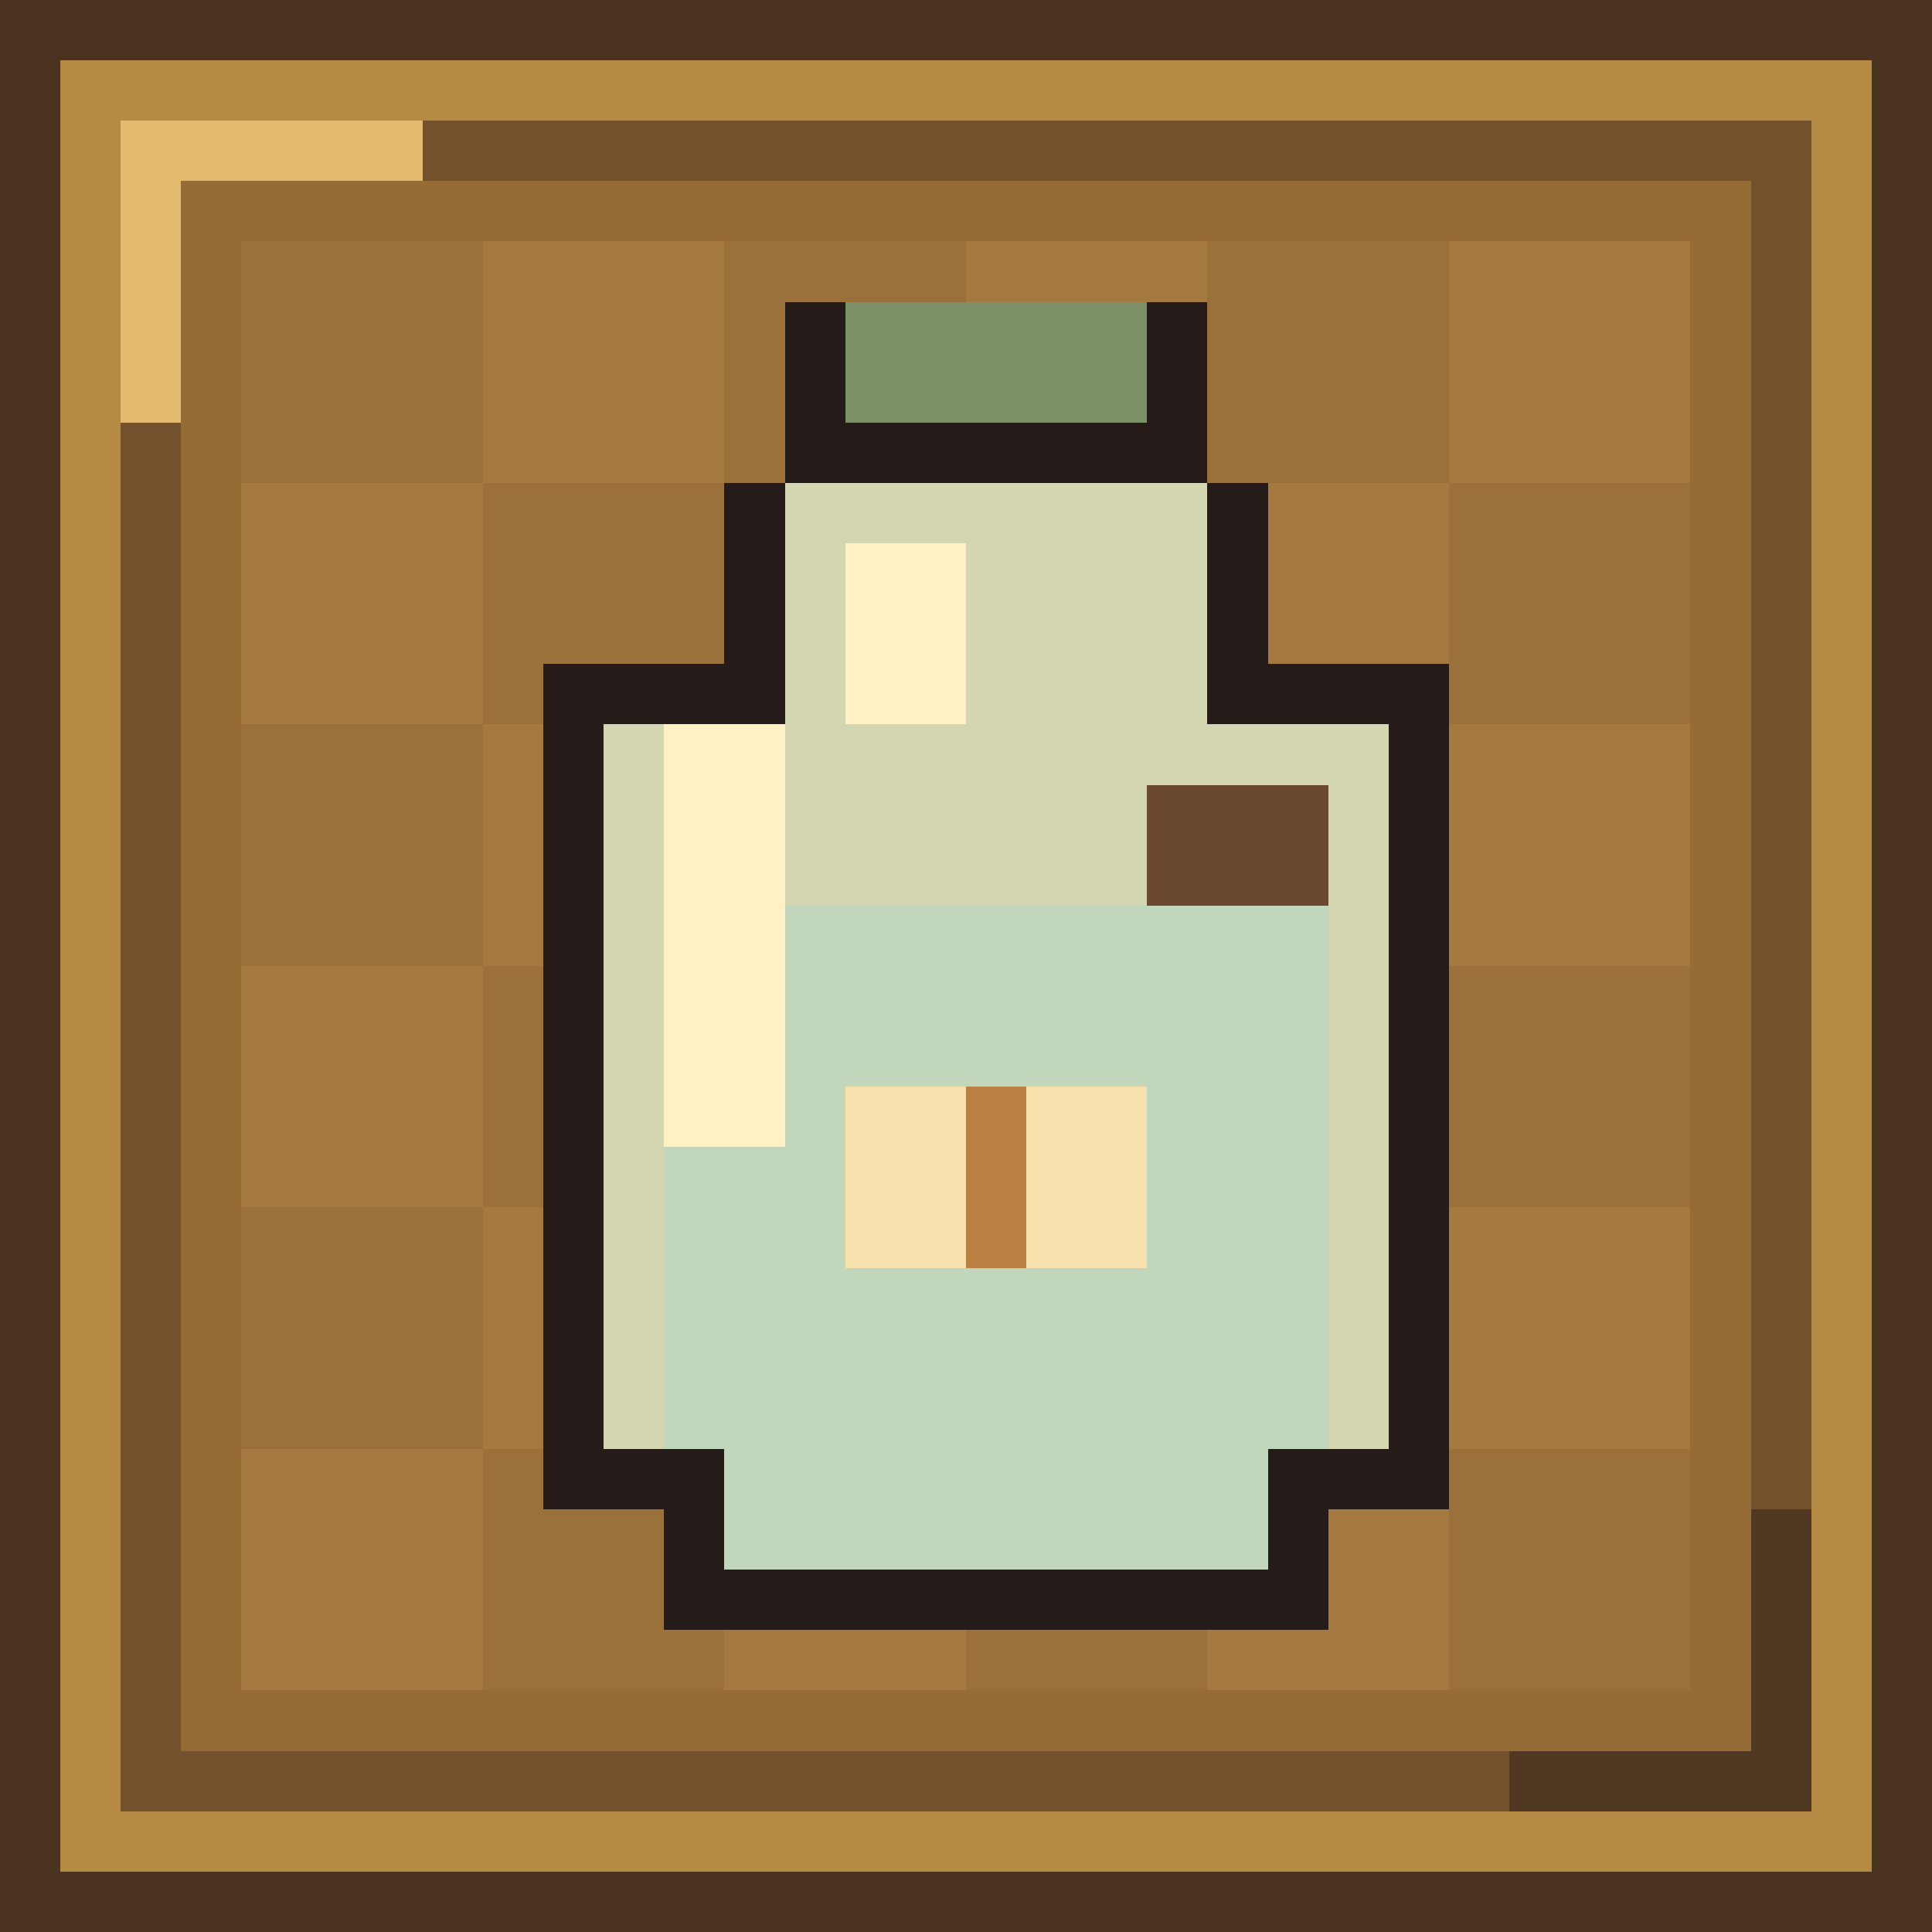
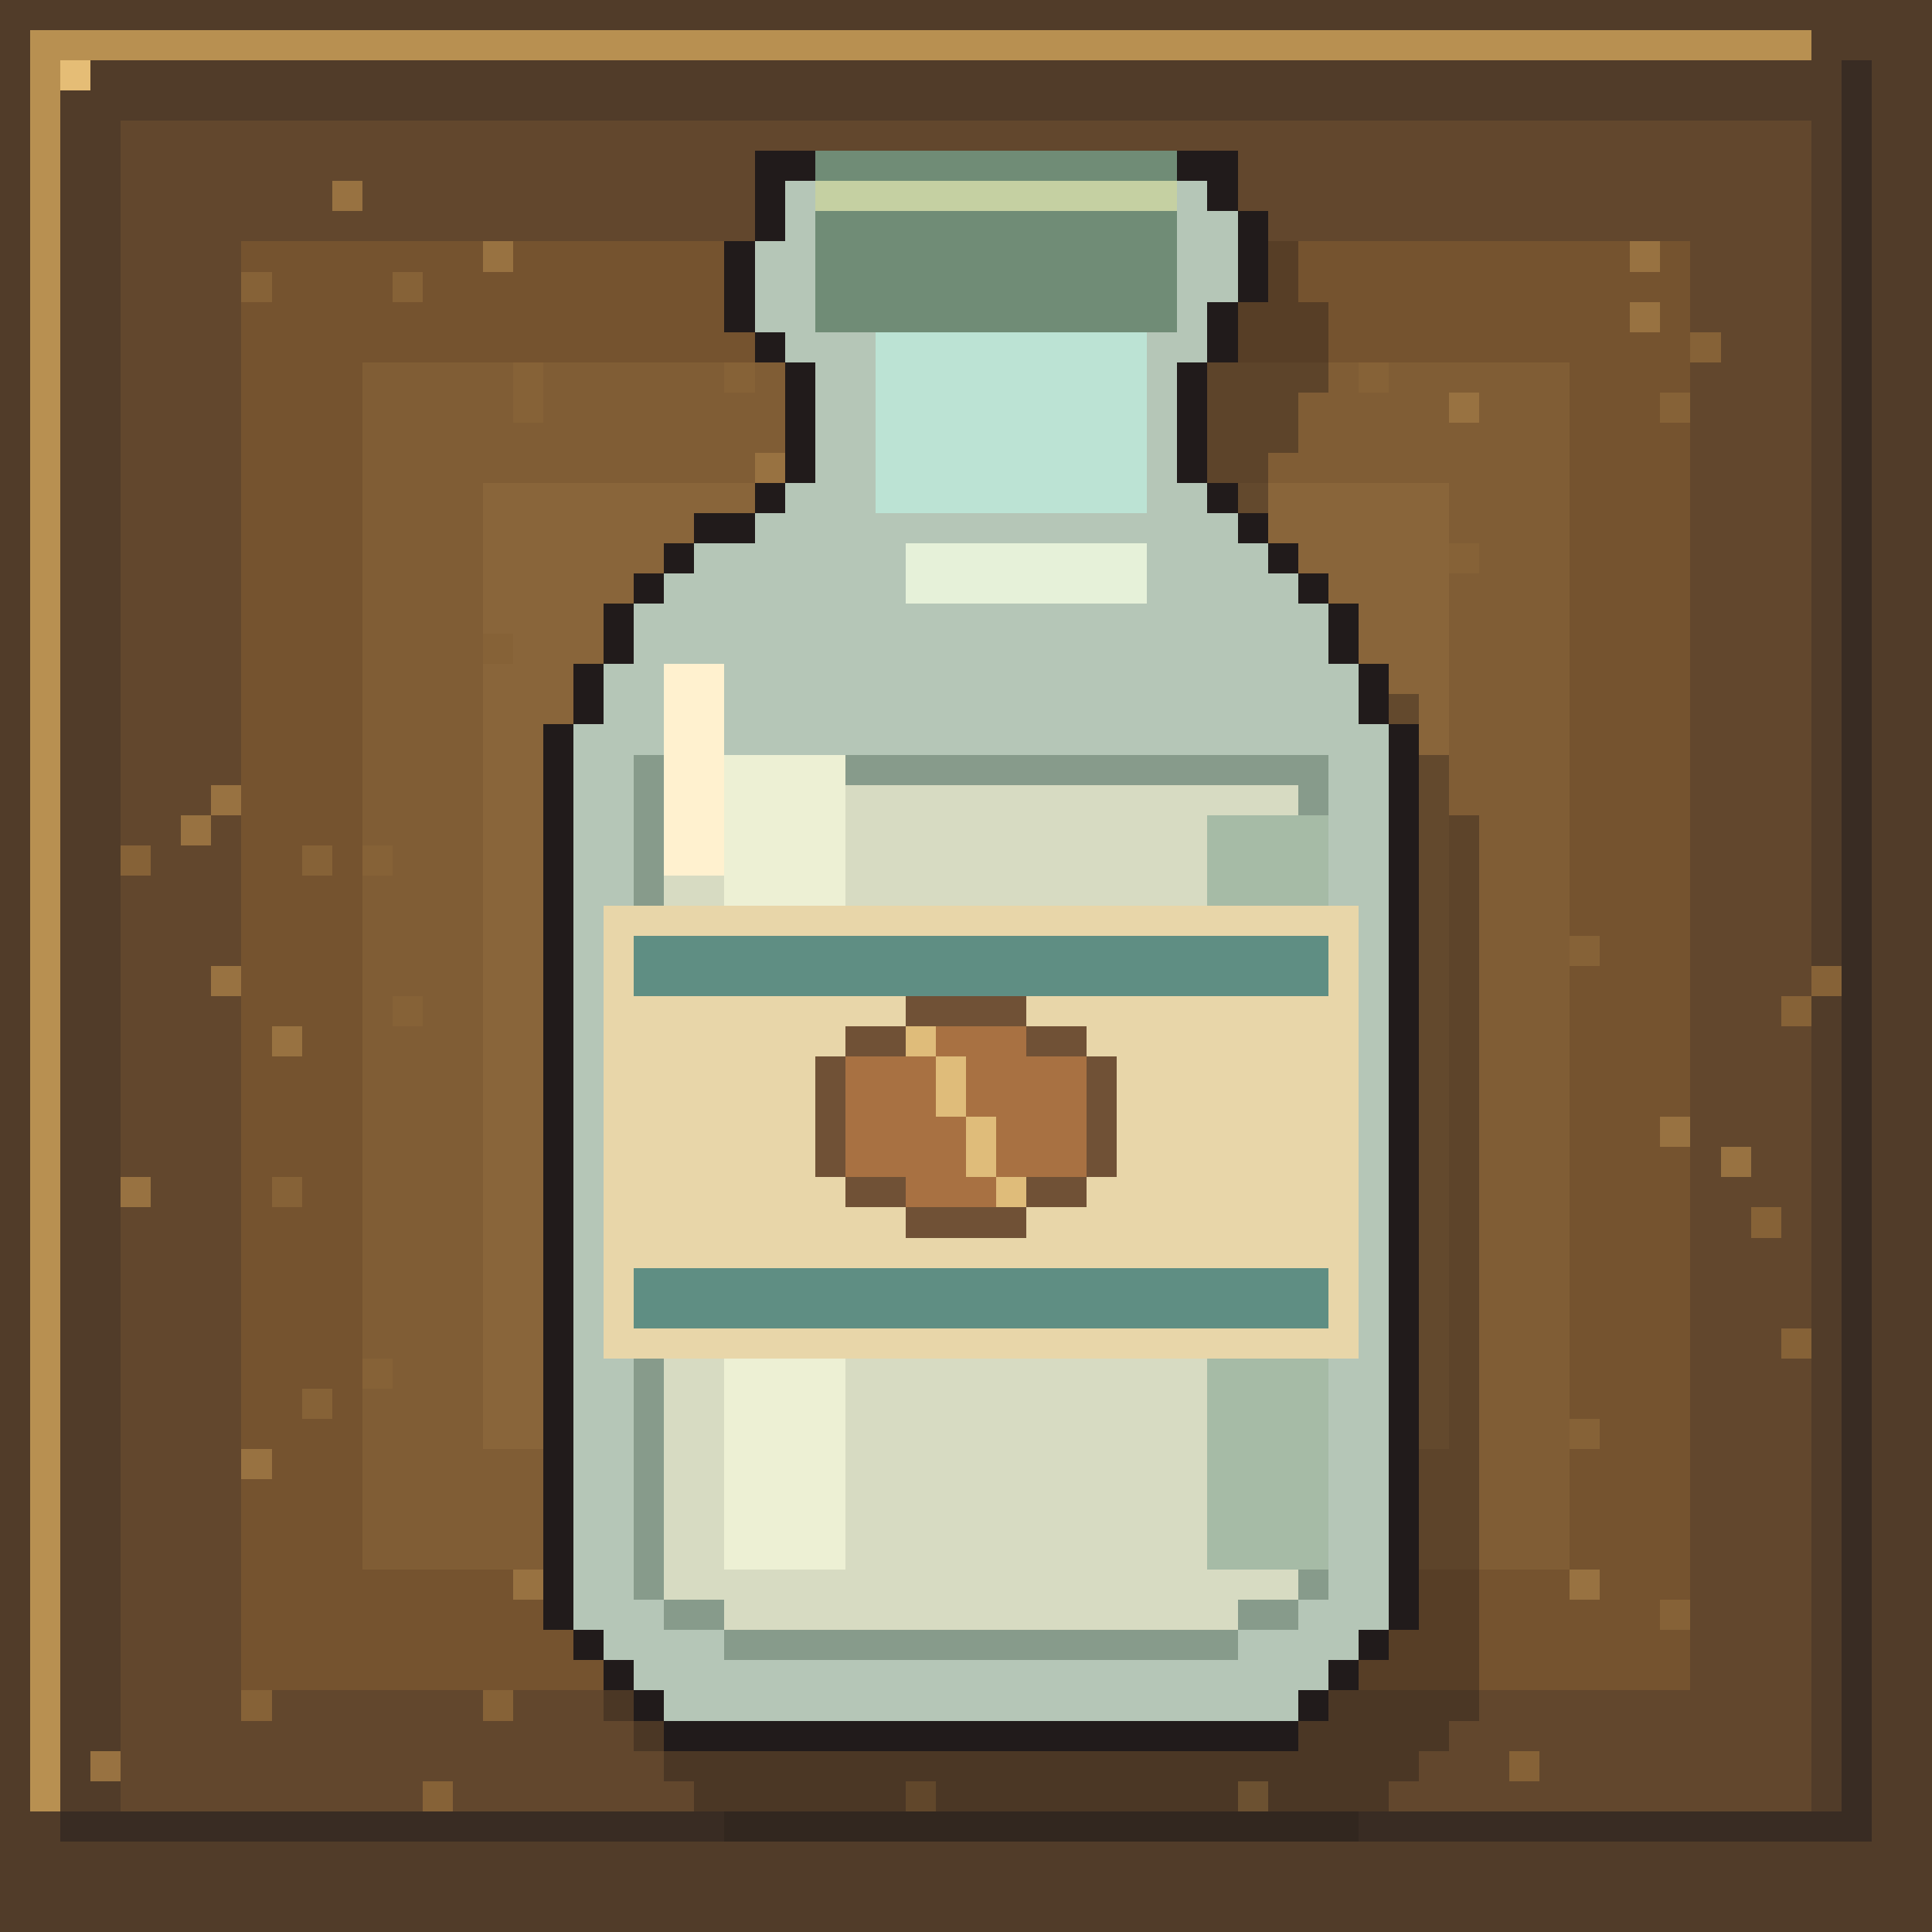
- <svg xmlns="http://www.w3.org/2000/svg" viewBox="0 0 32 32" width="32" height="32" shape-rendering="crispEdges">
-   <rect x="0" y="0" width="32" height="32" fill="#49321e" />
-   <rect x="1" y="1" width="30" height="30" fill="#b58a45" />
-   <rect x="2" y="2" width="28" height="28" fill="#73512c" />
-   <rect x="3" y="3" width="26" height="26" fill="#956b36" />
-   <rect x="4" y="4" width="24" height="24" fill="#a57a40" />
-   <rect x="4" y="4" width="4" height="4" fill="#9a713b" />
-   <rect x="12" y="4" width="4" height="4" fill="#9a713b" />
-   <rect x="20" y="4" width="4" height="4" fill="#9a713b" />
-   <rect x="8" y="8" width="4" height="4" fill="#9a713b" />
-   <rect x="16" y="8" width="4" height="4" fill="#9a713b" />
-   <rect x="24" y="8" width="4" height="4" fill="#9a713b" />
-   <rect x="4" y="12" width="4" height="4" fill="#9a713b" />
-   <rect x="12" y="12" width="4" height="4" fill="#9a713b" />
-   <rect x="20" y="12" width="4" height="4" fill="#9a713b" />
-   <rect x="8" y="16" width="4" height="4" fill="#9a713b" />
-   <rect x="16" y="16" width="4" height="4" fill="#9a713b" />
-   <rect x="24" y="16" width="4" height="4" fill="#9a713b" />
-   <rect x="4" y="20" width="4" height="4" fill="#9a713b" />
-   <rect x="12" y="20" width="4" height="4" fill="#9a713b" />
-   <rect x="20" y="20" width="4" height="4" fill="#9a713b" />
-   <rect x="8" y="24" width="4" height="4" fill="#9a713b" />
-   <rect x="16" y="24" width="4" height="4" fill="#9a713b" />
-   <rect x="24" y="24" width="4" height="4" fill="#9a713b" />
-   <rect x="2" y="2" width="5" height="1" fill="#e2ba70" />
-   <rect x="2" y="2" width="1" height="5" fill="#e2ba70" />
-   <rect x="25" y="29" width="5" height="1" fill="#513822" />
-   <rect x="29" y="25" width="1" height="5" fill="#513822" />
-   <rect x="13" y="5" width="7" height="3" fill="#251b18" />
-   <rect x="12" y="8" width="9" height="3" fill="#251b18" />
-   <rect x="9" y="11" width="15" height="14" fill="#251b18" />
-   <rect x="11" y="25" width="11" height="2" fill="#251b18" />
-   <rect x="14" y="5" width="5" height="2" fill="#7d9169" />
-   <rect x="13" y="8" width="7" height="4" fill="#d4d6b1" />
-   <rect x="10" y="12" width="13" height="12" fill="#d4d6b1" />
-   <rect x="11" y="15" width="11" height="9" fill="#c1d6ba" />
-   <rect x="12" y="24" width="9" height="2" fill="#c1d6ba" />
-   <rect x="11" y="12" width="2" height="7" fill="#fff0c5" />
-   <rect x="14" y="9" width="2" height="3" fill="#fff0c5" />
-   <rect x="19" y="13" width="3" height="2" fill="#6b4931" />
-   <rect x="14" y="18" width="5" height="3" fill="#f6e0ac" />
-   <rect x="16" y="18" width="1" height="3" fill="#b98142" />
+ <svg xmlns="http://www.w3.org/2000/svg" viewBox="0 0 64 64" width="64" height="64" shape-rendering="crispEdges">
+   <rect x="0" y="0" width="64" height="1" fill="#513c29" />
+   <rect x="0" y="1" width="1" height="59" fill="#513c29" />
+   <rect x="1" y="1" width="59" height="1" fill="#b89051" />
+   <rect x="60" y="1" width="4" height="1" fill="#513c29" />
+   <rect x="1" y="2" width="1" height="58" fill="#b89051" />
+   <rect x="2" y="2" width="1" height="1" fill="#e5bd76" />
+   <rect x="3" y="2" width="58" height="1" fill="#513c29" />
+   <rect x="61" y="2" width="1" height="58" fill="#392c23" />
+   <rect x="62" y="2" width="2" height="59" fill="#513c29" />
+   <rect x="2" y="3" width="59" height="1" fill="#513c29" />
+   <rect x="2" y="4" width="2" height="54" fill="#513c29" />
+   <rect x="4" y="4" width="56" height="1" fill="#62472d" />
+   <rect x="60" y="4" width="1" height="28" fill="#513c29" />
+   <rect x="4" y="5" width="21" height="1" fill="#62472d" />
+   <rect x="25" y="5" width="2" height="1" fill="#211b1b" />
+   <rect x="27" y="5" width="12" height="1" fill="#708c76" />
+   <rect x="39" y="5" width="2" height="1" fill="#211b1b" />
+   <rect x="41" y="5" width="19" height="2" fill="#62472d" />
+   <rect x="4" y="6" width="7" height="1" fill="#62472d" />
+   <rect x="11" y="6" width="1" height="1" fill="#987241" />
+   <rect x="12" y="6" width="13" height="1" fill="#62472d" />
+   <rect x="25" y="6" width="1" height="2" fill="#211b1b" />
+   <rect x="26" y="6" width="1" height="2" fill="#b5c6b7" />
+   <rect x="27" y="6" width="12" height="1" fill="#c5d0a2" />
+   <rect x="39" y="6" width="1" height="1" fill="#b5c6b7" />
+   <rect x="40" y="6" width="1" height="1" fill="#211b1b" />
+   <rect x="4" y="7" width="21" height="1" fill="#62472d" />
+   <rect x="27" y="7" width="12" height="4" fill="#708c76" />
+   <rect x="39" y="7" width="2" height="3" fill="#b5c6b7" />
+   <rect x="41" y="7" width="1" height="3" fill="#211b1b" />
+   <rect x="42" y="7" width="18" height="1" fill="#62472d" />
+   <rect x="4" y="8" width="4" height="18" fill="#62472d" />
+   <rect x="8" y="8" width="8" height="1" fill="#75532f" />
+   <rect x="16" y="8" width="1" height="1" fill="#987241" />
+   <rect x="17" y="8" width="7" height="1" fill="#75532f" />
+   <rect x="24" y="8" width="1" height="3" fill="#211b1b" />
+   <rect x="25" y="8" width="2" height="3" fill="#b5c6b7" />
+   <rect x="42" y="8" width="1" height="2" fill="#573e26" />
+   <rect x="43" y="8" width="11" height="1" fill="#75532f" />
+   <rect x="54" y="8" width="1" height="1" fill="#987241" />
+   <rect x="55" y="8" width="1" height="1" fill="#75532f" />
+   <rect x="56" y="8" width="4" height="3" fill="#62472d" />
+   <rect x="8" y="9" width="1" height="1" fill="#866237" />
+   <rect x="9" y="9" width="4" height="1" fill="#75532f" />
+   <rect x="13" y="9" width="1" height="1" fill="#866237" />
+   <rect x="14" y="9" width="10" height="1" fill="#75532f" />
+   <rect x="43" y="9" width="13" height="1" fill="#75532f" />
+   <rect x="8" y="10" width="16" height="1" fill="#75532f" />
+   <rect x="39" y="10" width="1" height="1" fill="#b5c6b7" />
+   <rect x="40" y="10" width="1" height="2" fill="#211b1b" />
+   <rect x="41" y="10" width="3" height="2" fill="#573e26" />
+   <rect x="44" y="10" width="10" height="1" fill="#75532f" />
+   <rect x="54" y="10" width="1" height="1" fill="#987241" />
+   <rect x="55" y="10" width="1" height="1" fill="#75532f" />
+   <rect x="8" y="11" width="17" height="1" fill="#75532f" />
+   <rect x="25" y="11" width="1" height="1" fill="#211b1b" />
+   <rect x="26" y="11" width="3" height="1" fill="#b5c6b7" />
+   <rect x="29" y="11" width="9" height="6" fill="#bce3d4" />
+   <rect x="38" y="11" width="2" height="1" fill="#b5c6b7" />
+   <rect x="44" y="11" width="12" height="1" fill="#75532f" />
+   <rect x="56" y="11" width="1" height="1" fill="#866237" />
+   <rect x="57" y="11" width="3" height="1" fill="#62472d" />
+   <rect x="8" y="12" width="4" height="16" fill="#75532f" />
+   <rect x="12" y="12" width="5" height="2" fill="#805d35" />
+   <rect x="17" y="12" width="1" height="2" fill="#866237" />
+   <rect x="18" y="12" width="6" height="1" fill="#805d35" />
+   <rect x="24" y="12" width="1" height="1" fill="#866237" />
+   <rect x="25" y="12" width="1" height="1" fill="#805d35" />
+   <rect x="26" y="12" width="1" height="4" fill="#211b1b" />
+   <rect x="27" y="12" width="2" height="4" fill="#b5c6b7" />
+   <rect x="38" y="12" width="1" height="4" fill="#b5c6b7" />
+   <rect x="39" y="12" width="1" height="4" fill="#211b1b" />
+   <rect x="40" y="12" width="4" height="1" fill="#5d442a" />
+   <rect x="44" y="12" width="1" height="1" fill="#805d35" />
+   <rect x="45" y="12" width="1" height="1" fill="#866237" />
+   <rect x="46" y="12" width="6" height="1" fill="#805d35" />
+   <rect x="52" y="12" width="4" height="1" fill="#75532f" />
+   <rect x="56" y="12" width="4" height="21" fill="#62472d" />
+   <rect x="18" y="13" width="8" height="1" fill="#805d35" />
+   <rect x="40" y="13" width="3" height="2" fill="#5d442a" />
+   <rect x="43" y="13" width="5" height="1" fill="#805d35" />
+   <rect x="48" y="13" width="1" height="1" fill="#987241" />
+   <rect x="49" y="13" width="3" height="1" fill="#805d35" />
+   <rect x="52" y="13" width="3" height="1" fill="#75532f" />
+   <rect x="55" y="13" width="1" height="1" fill="#866237" />
+   <rect x="12" y="14" width="14" height="1" fill="#805d35" />
+   <rect x="43" y="14" width="9" height="1" fill="#805d35" />
+   <rect x="52" y="14" width="4" height="17" fill="#75532f" />
+   <rect x="12" y="15" width="13" height="1" fill="#805d35" />
+   <rect x="25" y="15" width="1" height="1" fill="#987241" />
+   <rect x="40" y="15" width="2" height="1" fill="#5d442a" />
+   <rect x="42" y="15" width="10" height="1" fill="#805d35" />
+   <rect x="12" y="16" width="4" height="12" fill="#805d35" />
+   <rect x="16" y="16" width="9" height="1" fill="#89653a" />
+   <rect x="25" y="16" width="1" height="1" fill="#211b1b" />
+   <rect x="26" y="16" width="3" height="1" fill="#b5c6b7" />
+   <rect x="38" y="16" width="2" height="1" fill="#b5c6b7" />
+   <rect x="40" y="16" width="1" height="1" fill="#211b1b" />
+   <rect x="41" y="16" width="1" height="1" fill="#63492d" />
+   <rect x="42" y="16" width="6" height="2" fill="#89653a" />
+   <rect x="48" y="16" width="4" height="2" fill="#805d35" />
+   <rect x="16" y="17" width="7" height="1" fill="#89653a" />
+   <rect x="23" y="17" width="2" height="1" fill="#211b1b" />
+   <rect x="25" y="17" width="16" height="1" fill="#b5c6b7" />
+   <rect x="41" y="17" width="1" height="1" fill="#211b1b" />
+   <rect x="16" y="18" width="6" height="1" fill="#89653a" />
+   <rect x="22" y="18" width="1" height="1" fill="#211b1b" />
+   <rect x="23" y="18" width="7" height="1" fill="#b5c6b7" />
+   <rect x="30" y="18" width="8" height="2" fill="#e6f1d9" />
+   <rect x="38" y="18" width="4" height="1" fill="#b5c6b7" />
+   <rect x="42" y="18" width="1" height="1" fill="#211b1b" />
+   <rect x="43" y="18" width="5" height="1" fill="#89653a" />
+   <rect x="48" y="18" width="1" height="1" fill="#866237" />
+   <rect x="49" y="18" width="3" height="1" fill="#805d35" />
+   <rect x="16" y="19" width="5" height="1" fill="#89653a" />
+   <rect x="21" y="19" width="1" height="1" fill="#211b1b" />
+   <rect x="22" y="19" width="8" height="1" fill="#b5c6b7" />
+   <rect x="38" y="19" width="5" height="1" fill="#b5c6b7" />
+   <rect x="43" y="19" width="1" height="1" fill="#211b1b" />
+   <rect x="44" y="19" width="4" height="1" fill="#89653a" />
+   <rect x="48" y="19" width="4" height="8" fill="#805d35" />
+   <rect x="16" y="20" width="4" height="1" fill="#89653a" />
+   <rect x="20" y="20" width="1" height="2" fill="#211b1b" />
+   <rect x="21" y="20" width="23" height="2" fill="#b5c6b7" />
+   <rect x="44" y="20" width="1" height="2" fill="#211b1b" />
+   <rect x="45" y="20" width="3" height="2" fill="#89653a" />
+   <rect x="16" y="21" width="1" height="1" fill="#866237" />
+   <rect x="17" y="21" width="3" height="1" fill="#89653a" />
+   <rect x="16" y="22" width="3" height="2" fill="#89653a" />
+   <rect x="19" y="22" width="1" height="2" fill="#211b1b" />
+   <rect x="20" y="22" width="2" height="2" fill="#b5c6b7" />
+   <rect x="22" y="22" width="2" height="7" fill="#fff1cf" />
+   <rect x="24" y="22" width="21" height="2" fill="#b5c6b7" />
+   <rect x="45" y="22" width="1" height="2" fill="#211b1b" />
+   <rect x="46" y="22" width="2" height="1" fill="#89653a" />
+   <rect x="46" y="23" width="1" height="1" fill="#63492d" />
+   <rect x="47" y="23" width="1" height="2" fill="#89653a" />
+   <rect x="16" y="24" width="2" height="24" fill="#89653a" />
+   <rect x="18" y="24" width="1" height="30" fill="#211b1b" />
+   <rect x="19" y="24" width="3" height="1" fill="#b5c6b7" />
+   <rect x="24" y="24" width="22" height="1" fill="#b5c6b7" />
+   <rect x="46" y="24" width="1" height="30" fill="#211b1b" />
+   <rect x="19" y="25" width="2" height="5" fill="#b5c6b7" />
+   <rect x="21" y="25" width="1" height="5" fill="#879b8b" />
+   <rect x="24" y="25" width="4" height="5" fill="#edf0d4" />
+   <rect x="28" y="25" width="16" height="1" fill="#879b8b" />
+   <rect x="44" y="25" width="2" height="5" fill="#b5c6b7" />
+   <rect x="47" y="25" width="1" height="23" fill="#63492d" />
+   <rect x="4" y="26" width="3" height="1" fill="#62472d" />
+   <rect x="7" y="26" width="1" height="1" fill="#987241" />
+   <rect x="28" y="26" width="15" height="1" fill="#d7dbc2" />
+   <rect x="43" y="26" width="1" height="1" fill="#879b8b" />
+   <rect x="4" y="27" width="2" height="1" fill="#62472d" />
+   <rect x="6" y="27" width="1" height="1" fill="#987241" />
+   <rect x="7" y="27" width="1" height="1" fill="#62472d" />
+   <rect x="28" y="27" width="12" height="3" fill="#d7dbc2" />
+   <rect x="40" y="27" width="4" height="3" fill="#a6bba6" />
+   <rect x="48" y="27" width="1" height="21" fill="#5d442a" />
+   <rect x="49" y="27" width="3" height="25" fill="#805d35" />
+   <rect x="4" y="28" width="1" height="1" fill="#866237" />
+   <rect x="5" y="28" width="3" height="1" fill="#62472d" />
+   <rect x="8" y="28" width="2" height="1" fill="#75532f" />
+   <rect x="10" y="28" width="1" height="1" fill="#866237" />
+   <rect x="11" y="28" width="1" height="1" fill="#75532f" />
+   <rect x="12" y="28" width="1" height="1" fill="#866237" />
+   <rect x="13" y="28" width="3" height="1" fill="#805d35" />
+   <rect x="4" y="29" width="4" height="3" fill="#62472d" />
+   <rect x="8" y="29" width="4" height="5" fill="#75532f" />
+   <rect x="12" y="29" width="4" height="4" fill="#805d35" />
+   <rect x="22" y="29" width="2" height="1" fill="#d7dbc2" />
+   <rect x="19" y="30" width="1" height="15" fill="#b5c6b7" />
+   <rect x="20" y="30" width="25" height="1" fill="#e8d6a9" />
+   <rect x="45" y="30" width="1" height="15" fill="#b5c6b7" />
+   <rect x="20" y="31" width="1" height="2" fill="#e8d6a9" />
+   <rect x="21" y="31" width="23" height="2" fill="#5f8e83" />
+   <rect x="44" y="31" width="1" height="2" fill="#e8d6a9" />
+   <rect x="52" y="31" width="1" height="1" fill="#866237" />
+   <rect x="53" y="31" width="3" height="1" fill="#75532f" />
+   <rect x="4" y="32" width="3" height="1" fill="#62472d" />
+   <rect x="7" y="32" width="1" height="1" fill="#987241" />
+   <rect x="52" y="32" width="4" height="5" fill="#75532f" />
+   <rect x="60" y="32" width="1" height="1" fill="#866237" />
+   <rect x="4" y="33" width="4" height="6" fill="#62472d" />
+   <rect x="12" y="33" width="1" height="1" fill="#805d35" />
+   <rect x="13" y="33" width="1" height="1" fill="#866237" />
+   <rect x="14" y="33" width="2" height="1" fill="#805d35" />
+   <rect x="20" y="33" width="10" height="1" fill="#e8d6a9" />
+   <rect x="30" y="33" width="4" height="1" fill="#705136" />
+   <rect x="34" y="33" width="11" height="1" fill="#e8d6a9" />
+   <rect x="56" y="33" width="3" height="1" fill="#62472d" />
+   <rect x="59" y="33" width="1" height="1" fill="#866237" />
+   <rect x="60" y="33" width="1" height="27" fill="#513c29" />
+   <rect x="8" y="34" width="1" height="1" fill="#75532f" />
+   <rect x="9" y="34" width="1" height="1" fill="#987241" />
+   <rect x="10" y="34" width="2" height="1" fill="#75532f" />
+   <rect x="12" y="34" width="4" height="11" fill="#805d35" />
+   <rect x="20" y="34" width="8" height="1" fill="#e8d6a9" />
+   <rect x="28" y="34" width="2" height="1" fill="#705136" />
+   <rect x="30" y="34" width="1" height="1" fill="#dfbc7a" />
+   <rect x="31" y="34" width="3" height="1" fill="#a87142" />
+   <rect x="34" y="34" width="2" height="1" fill="#705136" />
+   <rect x="36" y="34" width="9" height="1" fill="#e8d6a9" />
+   <rect x="56" y="34" width="4" height="4" fill="#62472d" />
+   <rect x="8" y="35" width="4" height="4" fill="#75532f" />
+   <rect x="20" y="35" width="7" height="4" fill="#e8d6a9" />
+   <rect x="27" y="35" width="1" height="4" fill="#705136" />
+   <rect x="28" y="35" width="3" height="2" fill="#a87142" />
+   <rect x="31" y="35" width="1" height="2" fill="#dfbc7a" />
+   <rect x="32" y="35" width="4" height="2" fill="#a87142" />
+   <rect x="36" y="35" width="1" height="4" fill="#705136" />
+   <rect x="37" y="35" width="8" height="4" fill="#e8d6a9" />
+   <rect x="28" y="37" width="4" height="2" fill="#a87142" />
+   <rect x="32" y="37" width="1" height="2" fill="#dfbc7a" />
+   <rect x="33" y="37" width="3" height="2" fill="#a87142" />
+   <rect x="52" y="37" width="3" height="1" fill="#75532f" />
+   <rect x="55" y="37" width="1" height="1" fill="#987241" />
+   <rect x="52" y="38" width="4" height="9" fill="#75532f" />
+   <rect x="56" y="38" width="1" height="1" fill="#62472d" />
+   <rect x="57" y="38" width="1" height="1" fill="#987241" />
+   <rect x="58" y="38" width="2" height="1" fill="#62472d" />
+   <rect x="4" y="39" width="1" height="1" fill="#987241" />
+   <rect x="5" y="39" width="3" height="1" fill="#62472d" />
+   <rect x="8" y="39" width="1" height="1" fill="#75532f" />
+   <rect x="9" y="39" width="1" height="1" fill="#866237" />
+   <rect x="10" y="39" width="2" height="1" fill="#75532f" />
+   <rect x="20" y="39" width="8" height="1" fill="#e8d6a9" />
+   <rect x="28" y="39" width="2" height="1" fill="#705136" />
+   <rect x="30" y="39" width="3" height="1" fill="#a87142" />
+   <rect x="33" y="39" width="1" height="1" fill="#dfbc7a" />
+   <rect x="34" y="39" width="2" height="1" fill="#705136" />
+   <rect x="36" y="39" width="9" height="1" fill="#e8d6a9" />
+   <rect x="56" y="39" width="4" height="1" fill="#62472d" />
+   <rect x="4" y="40" width="4" height="17" fill="#62472d" />
+   <rect x="8" y="40" width="4" height="6" fill="#75532f" />
+   <rect x="20" y="40" width="10" height="1" fill="#e8d6a9" />
+   <rect x="30" y="40" width="4" height="1" fill="#705136" />
+   <rect x="34" y="40" width="11" height="1" fill="#e8d6a9" />
+   <rect x="56" y="40" width="2" height="1" fill="#62472d" />
+   <rect x="58" y="40" width="1" height="1" fill="#866237" />
+   <rect x="59" y="40" width="1" height="1" fill="#62472d" />
+   <rect x="20" y="41" width="25" height="1" fill="#e8d6a9" />
+   <rect x="56" y="41" width="4" height="3" fill="#62472d" />
+   <rect x="20" y="42" width="1" height="2" fill="#e8d6a9" />
+   <rect x="21" y="42" width="23" height="2" fill="#5f8e83" />
+   <rect x="44" y="42" width="1" height="2" fill="#e8d6a9" />
+   <rect x="20" y="44" width="25" height="1" fill="#e8d6a9" />
+   <rect x="56" y="44" width="3" height="1" fill="#62472d" />
+   <rect x="59" y="44" width="1" height="1" fill="#866237" />
+   <rect x="12" y="45" width="1" height="1" fill="#866237" />
+   <rect x="13" y="45" width="3" height="1" fill="#805d35" />
+   <rect x="19" y="45" width="2" height="8" fill="#b5c6b7" />
+   <rect x="21" y="45" width="1" height="8" fill="#879b8b" />
+   <rect x="22" y="45" width="2" height="7" fill="#d7dbc2" />
+   <rect x="24" y="45" width="4" height="7" fill="#edf0d4" />
+   <rect x="28" y="45" width="12" height="7" fill="#d7dbc2" />
+   <rect x="40" y="45" width="4" height="7" fill="#a6bba6" />
+   <rect x="44" y="45" width="2" height="8" fill="#b5c6b7" />
+   <rect x="56" y="45" width="4" height="11" fill="#62472d" />
+   <rect x="8" y="46" width="2" height="1" fill="#75532f" />
+   <rect x="10" y="46" width="1" height="1" fill="#866237" />
+   <rect x="11" y="46" width="1" height="1" fill="#75532f" />
+   <rect x="12" y="46" width="4" height="2" fill="#805d35" />
+   <rect x="8" y="47" width="4" height="1" fill="#75532f" />
+   <rect x="52" y="47" width="1" height="1" fill="#866237" />
+   <rect x="53" y="47" width="3" height="1" fill="#75532f" />
+   <rect x="8" y="48" width="1" height="1" fill="#987241" />
+   <rect x="9" y="48" width="3" height="1" fill="#75532f" />
+   <rect x="12" y="48" width="6" height="4" fill="#805d35" />
+   <rect x="47" y="48" width="2" height="4" fill="#5d442a" />
+   <rect x="52" y="48" width="4" height="4" fill="#75532f" />
+   <rect x="8" y="49" width="4" height="3" fill="#75532f" />
+   <rect x="8" y="52" width="9" height="1" fill="#75532f" />
+   <rect x="17" y="52" width="1" height="1" fill="#987241" />
+   <rect x="22" y="52" width="21" height="1" fill="#d7dbc2" />
+   <rect x="43" y="52" width="1" height="1" fill="#879b8b" />
+   <rect x="47" y="52" width="2" height="2" fill="#573e26" />
+   <rect x="49" y="52" width="3" height="1" fill="#75532f" />
+   <rect x="52" y="52" width="1" height="1" fill="#987241" />
+   <rect x="53" y="52" width="3" height="1" fill="#75532f" />
+   <rect x="8" y="53" width="10" height="1" fill="#75532f" />
+   <rect x="19" y="53" width="3" height="1" fill="#b5c6b7" />
+   <rect x="22" y="53" width="2" height="1" fill="#879b8b" />
+   <rect x="24" y="53" width="17" height="1" fill="#d7dbc2" />
+   <rect x="41" y="53" width="2" height="1" fill="#879b8b" />
+   <rect x="43" y="53" width="3" height="1" fill="#b5c6b7" />
+   <rect x="49" y="53" width="6" height="1" fill="#75532f" />
+   <rect x="55" y="53" width="1" height="1" fill="#866237" />
+   <rect x="8" y="54" width="11" height="1" fill="#75532f" />
+   <rect x="19" y="54" width="1" height="1" fill="#211b1b" />
+   <rect x="20" y="54" width="4" height="1" fill="#b5c6b7" />
+   <rect x="24" y="54" width="17" height="1" fill="#879b8b" />
+   <rect x="41" y="54" width="4" height="1" fill="#b5c6b7" />
+   <rect x="45" y="54" width="1" height="1" fill="#211b1b" />
+   <rect x="46" y="54" width="3" height="1" fill="#573e26" />
+   <rect x="49" y="54" width="7" height="2" fill="#75532f" />
+   <rect x="8" y="55" width="12" height="1" fill="#75532f" />
+   <rect x="20" y="55" width="1" height="1" fill="#211b1b" />
+   <rect x="21" y="55" width="23" height="1" fill="#b5c6b7" />
+   <rect x="44" y="55" width="1" height="1" fill="#211b1b" />
+   <rect x="45" y="55" width="4" height="1" fill="#573e26" />
+   <rect x="8" y="56" width="1" height="1" fill="#866237" />
+   <rect x="9" y="56" width="7" height="1" fill="#62472d" />
+   <rect x="16" y="56" width="1" height="1" fill="#866237" />
+   <rect x="17" y="56" width="3" height="1" fill="#62472d" />
+   <rect x="20" y="56" width="1" height="1" fill="#4b3725" />
+   <rect x="21" y="56" width="1" height="1" fill="#211b1b" />
+   <rect x="22" y="56" width="21" height="1" fill="#b5c6b7" />
+   <rect x="43" y="56" width="1" height="1" fill="#211b1b" />
+   <rect x="44" y="56" width="5" height="1" fill="#4b3725" />
+   <rect x="49" y="56" width="11" height="1" fill="#62472d" />
+   <rect x="4" y="57" width="17" height="1" fill="#62472d" />
+   <rect x="21" y="57" width="1" height="1" fill="#4b3725" />
+   <rect x="22" y="57" width="21" height="1" fill="#211b1b" />
+   <rect x="43" y="57" width="5" height="1" fill="#4b3725" />
+   <rect x="48" y="57" width="12" height="1" fill="#62472d" />
+   <rect x="2" y="58" width="1" height="1" fill="#513c29" />
+   <rect x="3" y="58" width="1" height="1" fill="#987241" />
+   <rect x="4" y="58" width="18" height="1" fill="#62472d" />
+   <rect x="22" y="58" width="25" height="1" fill="#4b3725" />
+   <rect x="47" y="58" width="3" height="1" fill="#62472d" />
+   <rect x="50" y="58" width="1" height="1" fill="#866237" />
+   <rect x="51" y="58" width="9" height="1" fill="#62472d" />
+   <rect x="2" y="59" width="2" height="1" fill="#513c29" />
+   <rect x="4" y="59" width="10" height="1" fill="#62472d" />
+   <rect x="14" y="59" width="1" height="1" fill="#866237" />
+   <rect x="15" y="59" width="8" height="1" fill="#62472d" />
+   <rect x="23" y="59" width="7" height="1" fill="#4b3725" />
+   <rect x="30" y="59" width="1" height="1" fill="#61472b" />
+   <rect x="31" y="59" width="10" height="1" fill="#4b3725" />
+   <rect x="41" y="59" width="1" height="1" fill="#6c5131" />
+   <rect x="42" y="59" width="4" height="1" fill="#4b3725" />
+   <rect x="46" y="59" width="14" height="1" fill="#62472d" />
+   <rect x="0" y="60" width="2" height="1" fill="#513c29" />
+   <rect x="2" y="60" width="22" height="1" fill="#392c23" />
+   <rect x="24" y="60" width="21" height="1" fill="#32271f" />
+   <rect x="45" y="60" width="17" height="1" fill="#392c23" />
+   <rect x="0" y="61" width="64" height="3" fill="#513c29" />
</svg>
